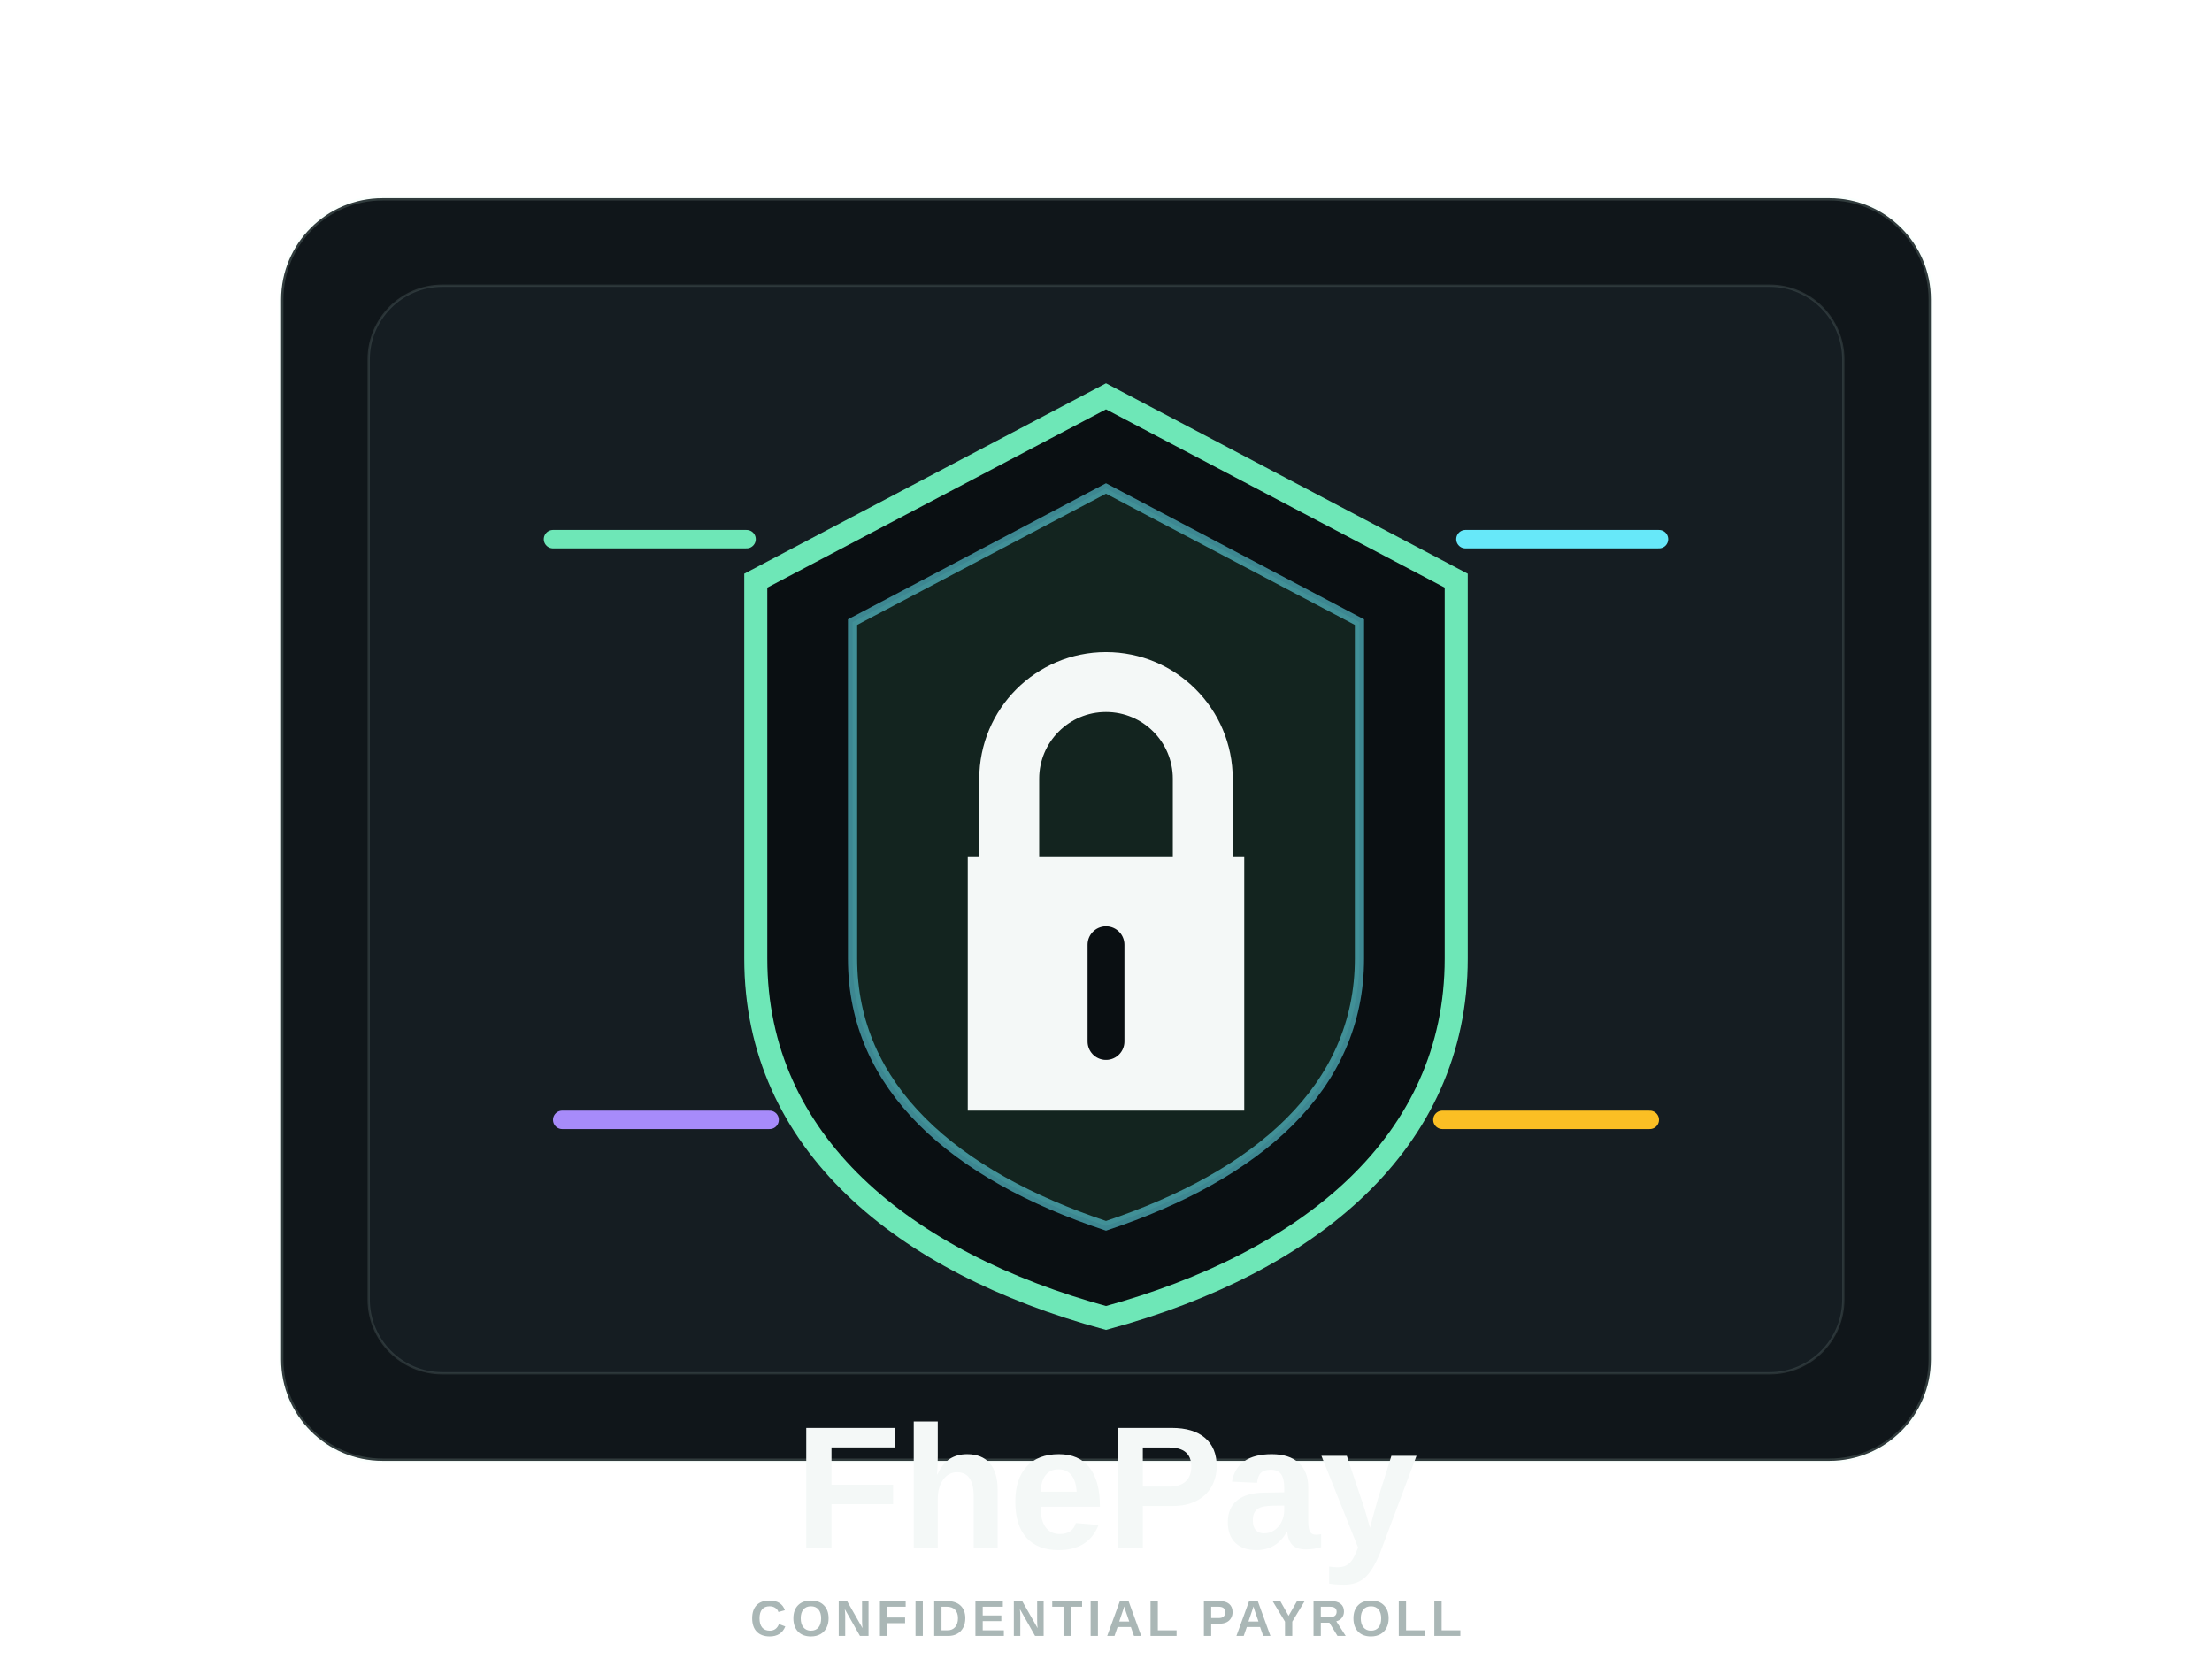
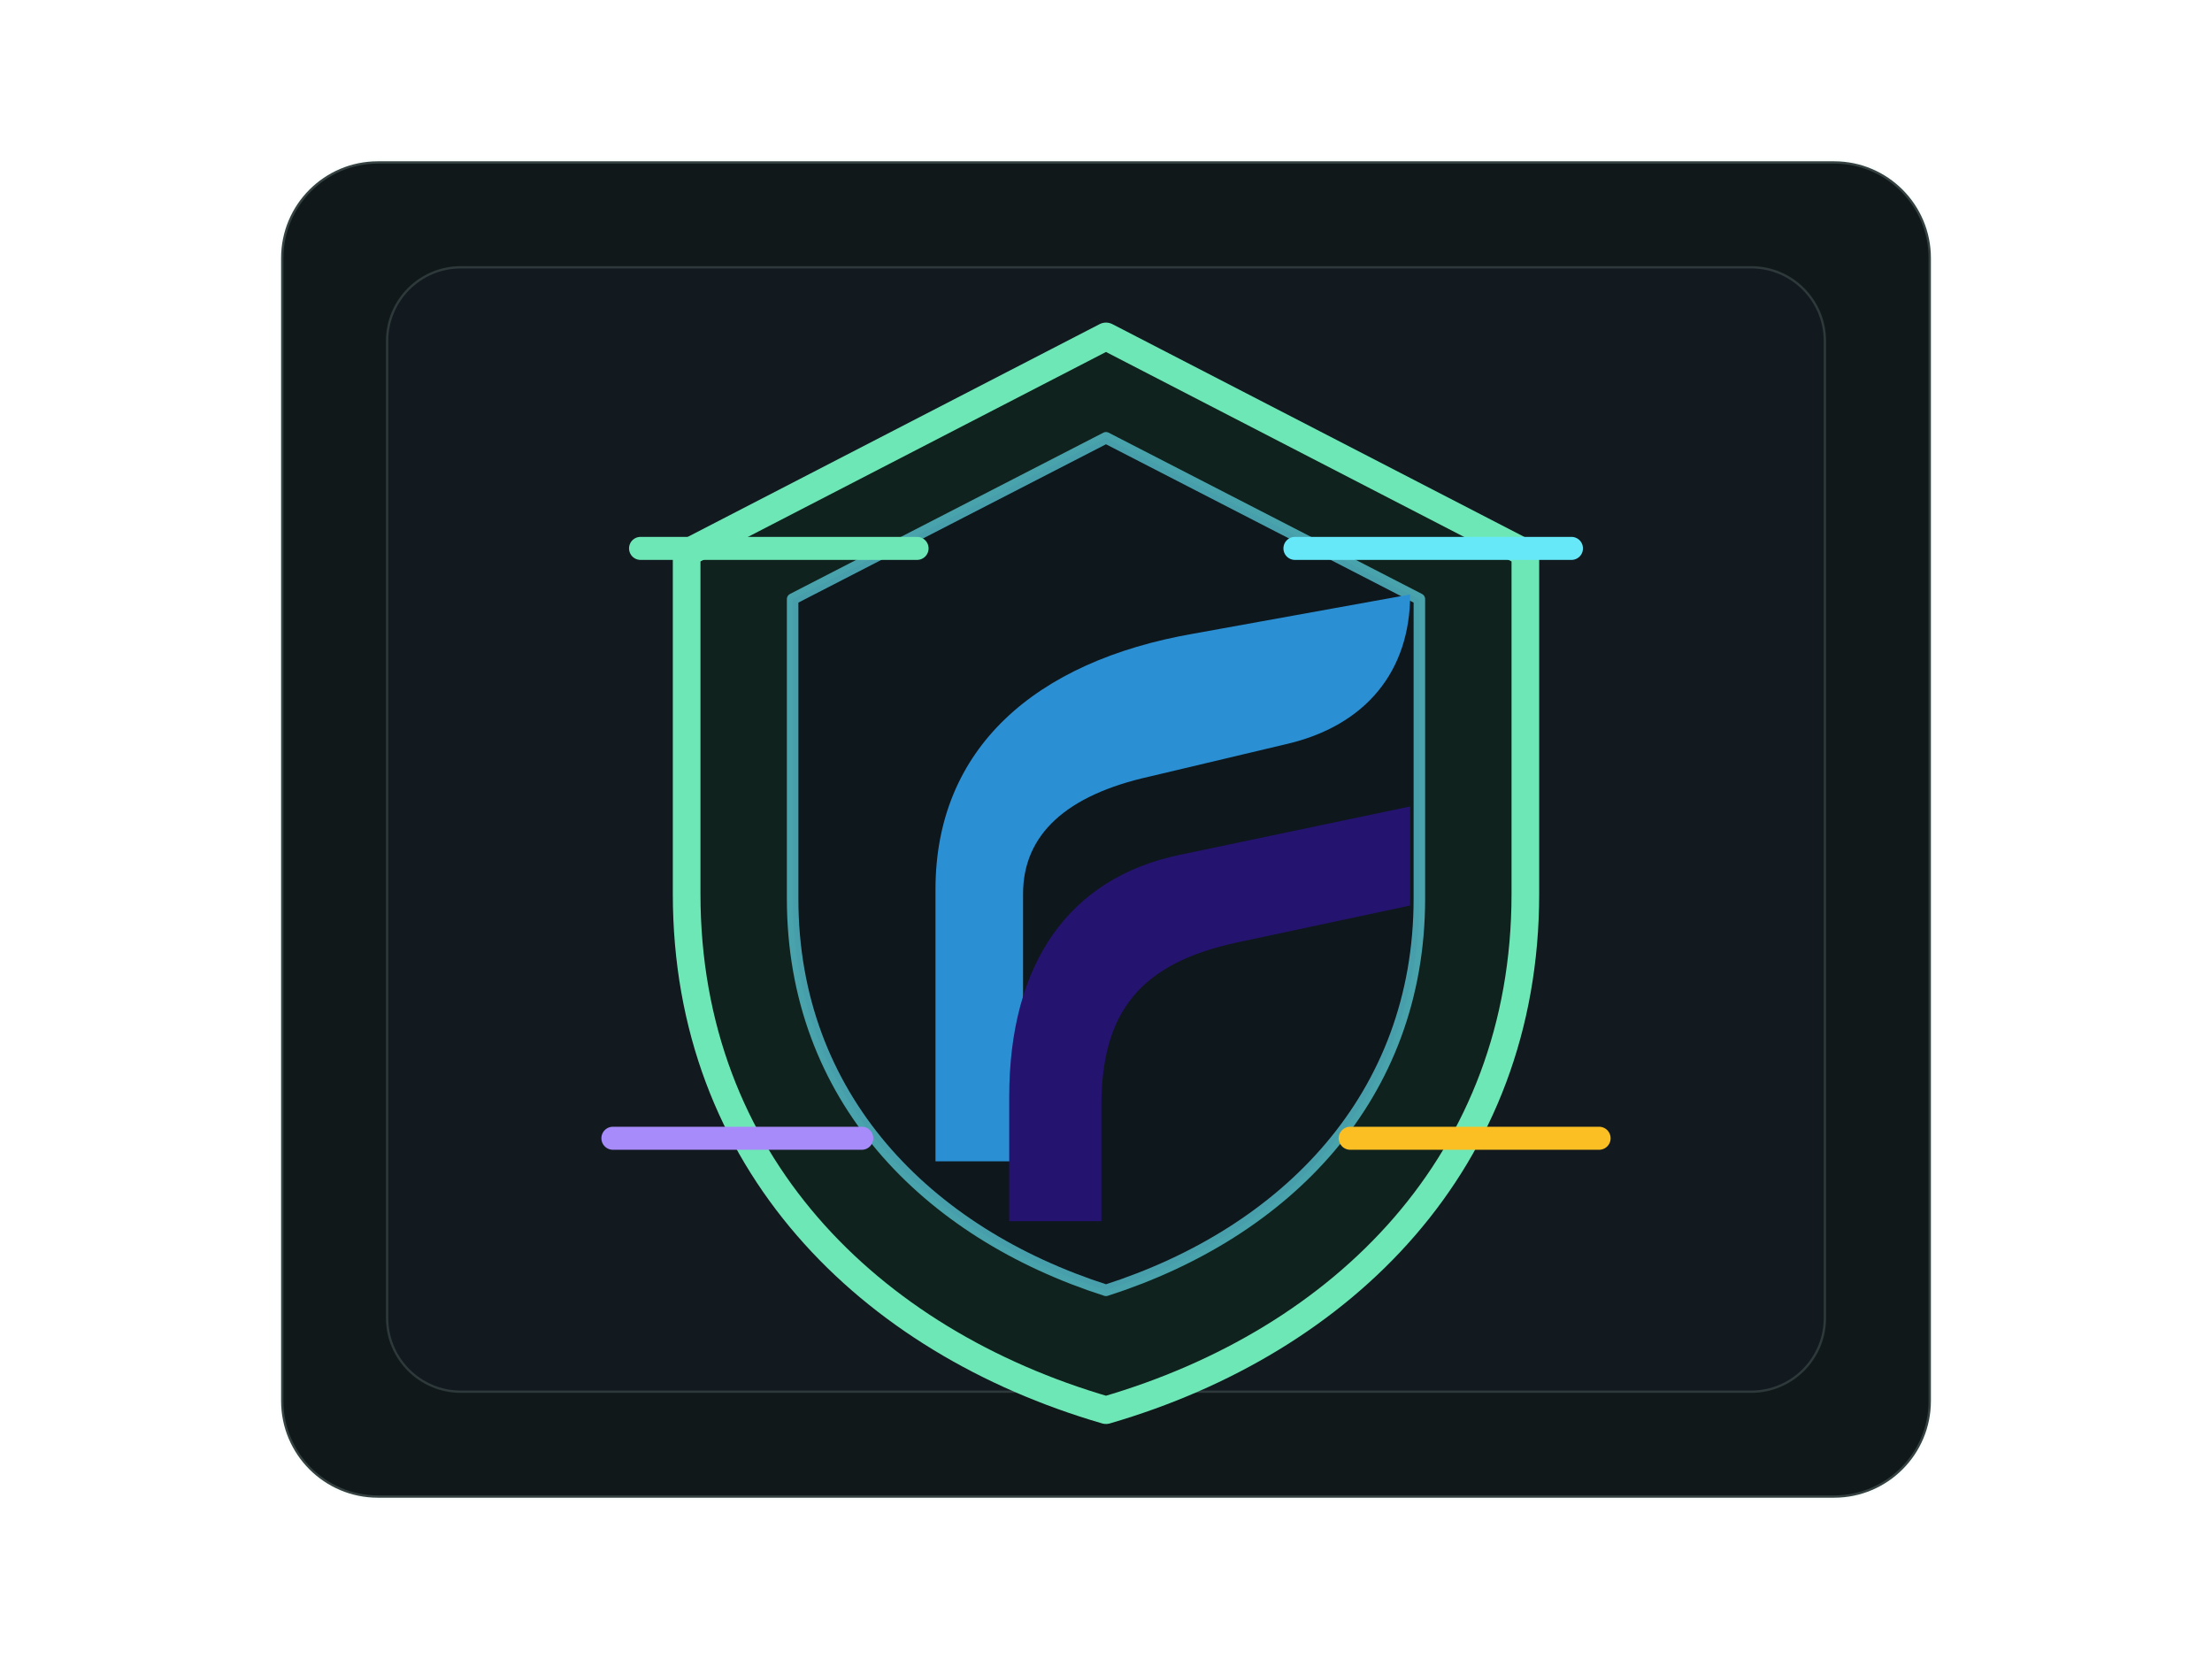
<svg xmlns="http://www.w3.org/2000/svg" width="960" height="720" viewBox="0 0 960 720" fill="none" role="img" aria-labelledby="title desc">
-   <rect x="122" y="86" width="716" height="548" rx="44" fill="#10161A" stroke="#DFFCF2" stroke-opacity="0.16" stroke-width="2" />
-   <rect x="160" y="124" width="640" height="472" rx="32" fill="#151D22" stroke="#DFFCF2" stroke-opacity="0.12" />
-   <path d="M480 172L632 252V416C632 496 568 548 480 572C392 548 328 496 328 416V252L480 172Z" fill="#0A0F12" stroke="#6EE7B7" stroke-width="10" />
-   <path d="M480 212L590 270V416C590 472 546 510 480 532C414 510 370 472 370 416V270L480 212Z" fill="#13241F" stroke="#67E8F9" stroke-opacity="0.55" stroke-width="4" />
-   <path d="M420 372H540V482H420V372Z" fill="#F4F8F7" />
-   <path d="M438 372V338C438 314.804 456.804 296 480 296C503.196 296 522 314.804 522 338V372" stroke="#F4F8F7" stroke-width="26" stroke-linecap="round" />
-   <path d="M480 410V452" stroke="#0A0F12" stroke-width="16" stroke-linecap="round" />
-   <path d="M240 234H324" stroke="#6EE7B7" stroke-width="8" stroke-linecap="round" />
-   <path d="M636 234H720" stroke="#67E8F9" stroke-width="8" stroke-linecap="round" />
-   <path d="M244 486H334" stroke="#A78BFA" stroke-width="8" stroke-linecap="round" />
-   <path d="M626 486H716" stroke="#FBBF24" stroke-width="8" stroke-linecap="round" />
-   <text x="480" y="672" text-anchor="middle" fill="#F4F8F7" font-family="Outfit, DM Sans, Arial, sans-serif" font-size="76" font-weight="800" letter-spacing="0">FhePay</text>
-   <text x="480" y="710" text-anchor="middle" fill="#AAB7B6" font-family="DM Sans, Arial, sans-serif" font-size="22" font-weight="700" letter-spacing="2">CONFIDENTIAL PAYROLL</text>
+   <rect x="122" y="70" width="716" height="580" rx="42" fill="#10181A" stroke="#DFFCF2" stroke-opacity="0.18" stroke-width="2" />
+   <rect x="168" y="116" width="624" height="488" rx="32" fill="#121A1F" stroke="#DFFCF2" stroke-opacity="0.14" />
+   <path d="M480 146L662 240V388C662 504 583 582 480 612C377 582 298 504 298 388V240L480 146Z" fill="#10221D" stroke="#6EE7B7" stroke-width="12" stroke-linejoin="round" />
+   <path d="M480 190L616 260V390C616 476 558 535 480 560C402 535 344 476 344 390V260L480 190Z" fill="#0E171C" stroke="#67E8F9" stroke-opacity="0.65" stroke-width="5" stroke-linejoin="round" />
+   <path d="M406 386C406 325 449 287 518 275L612 258C612 291 593 315 558 323L499 337C463 345 444 362 444 388V504H406V386Z" fill="#2B8FD4" />
+   <path d="M512 371L612 350V393L537 409C495 418 478 439 478 480V530H438V476C438 418 464 381 512 371Z" fill="#24136F" />
+   <path d="M398 238H278" stroke="#6EE7B7" stroke-width="10" stroke-linecap="round" />
+   <path d="M682 238H562" stroke="#67E8F9" stroke-width="10" stroke-linecap="round" />
+   <path d="M374 494H266" stroke="#A78BFA" stroke-width="10" stroke-linecap="round" />
+   <path d="M694 494H586" stroke="#FBBF24" stroke-width="10" stroke-linecap="round" />
</svg>
